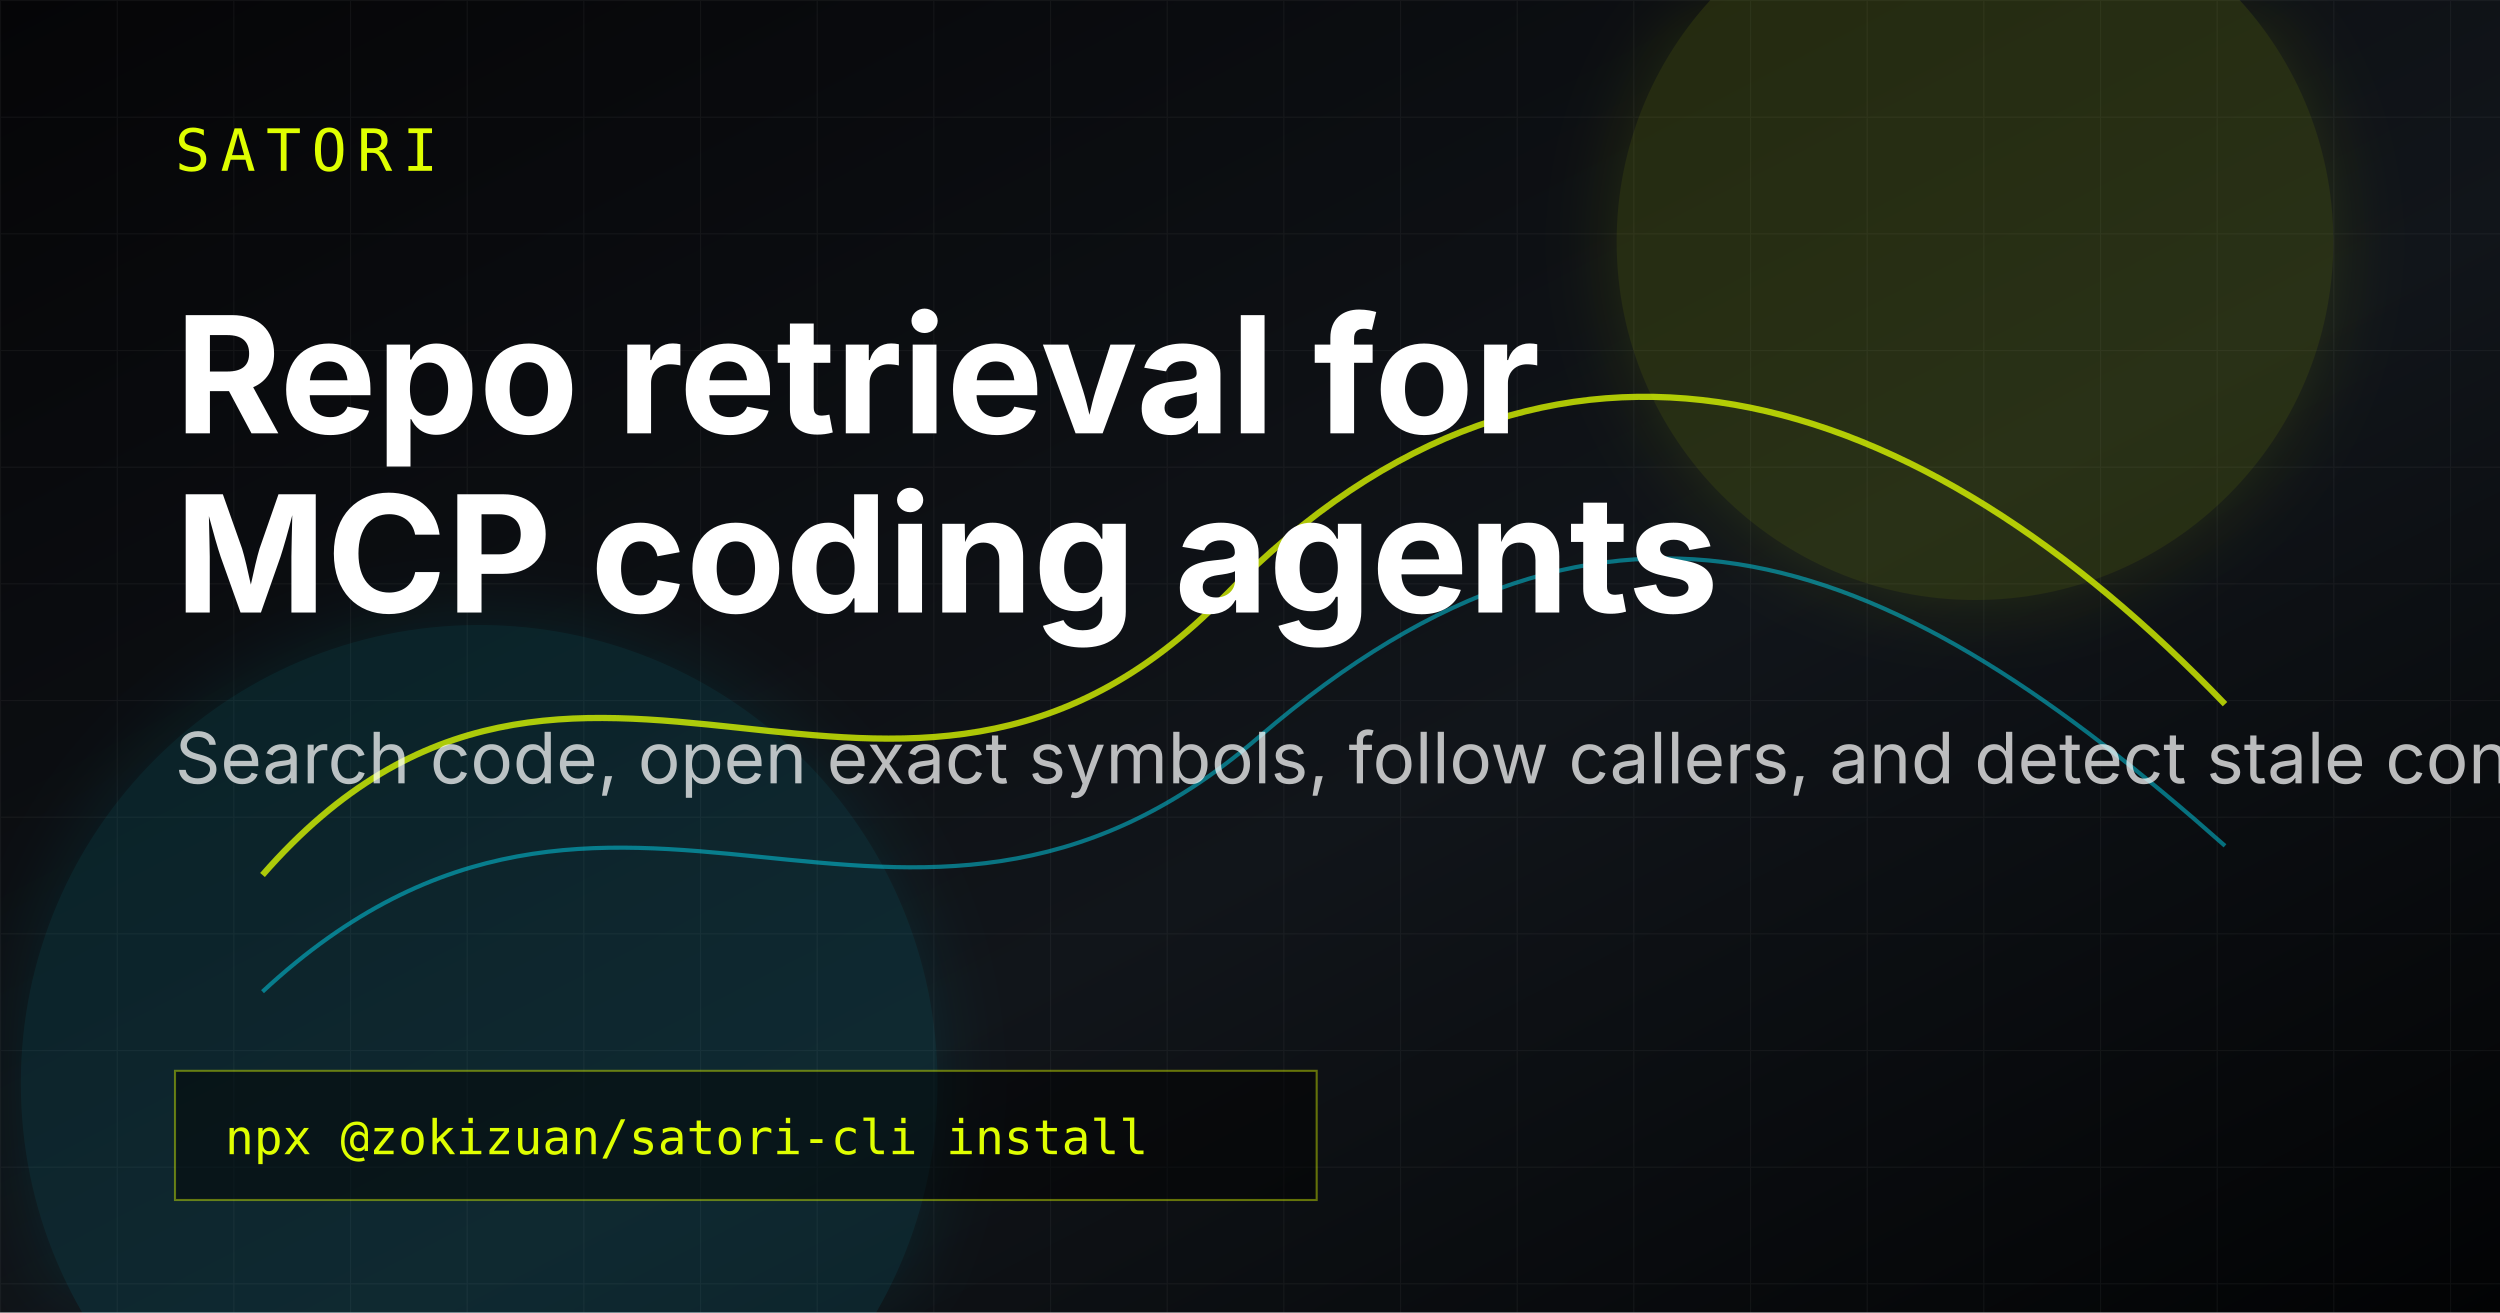
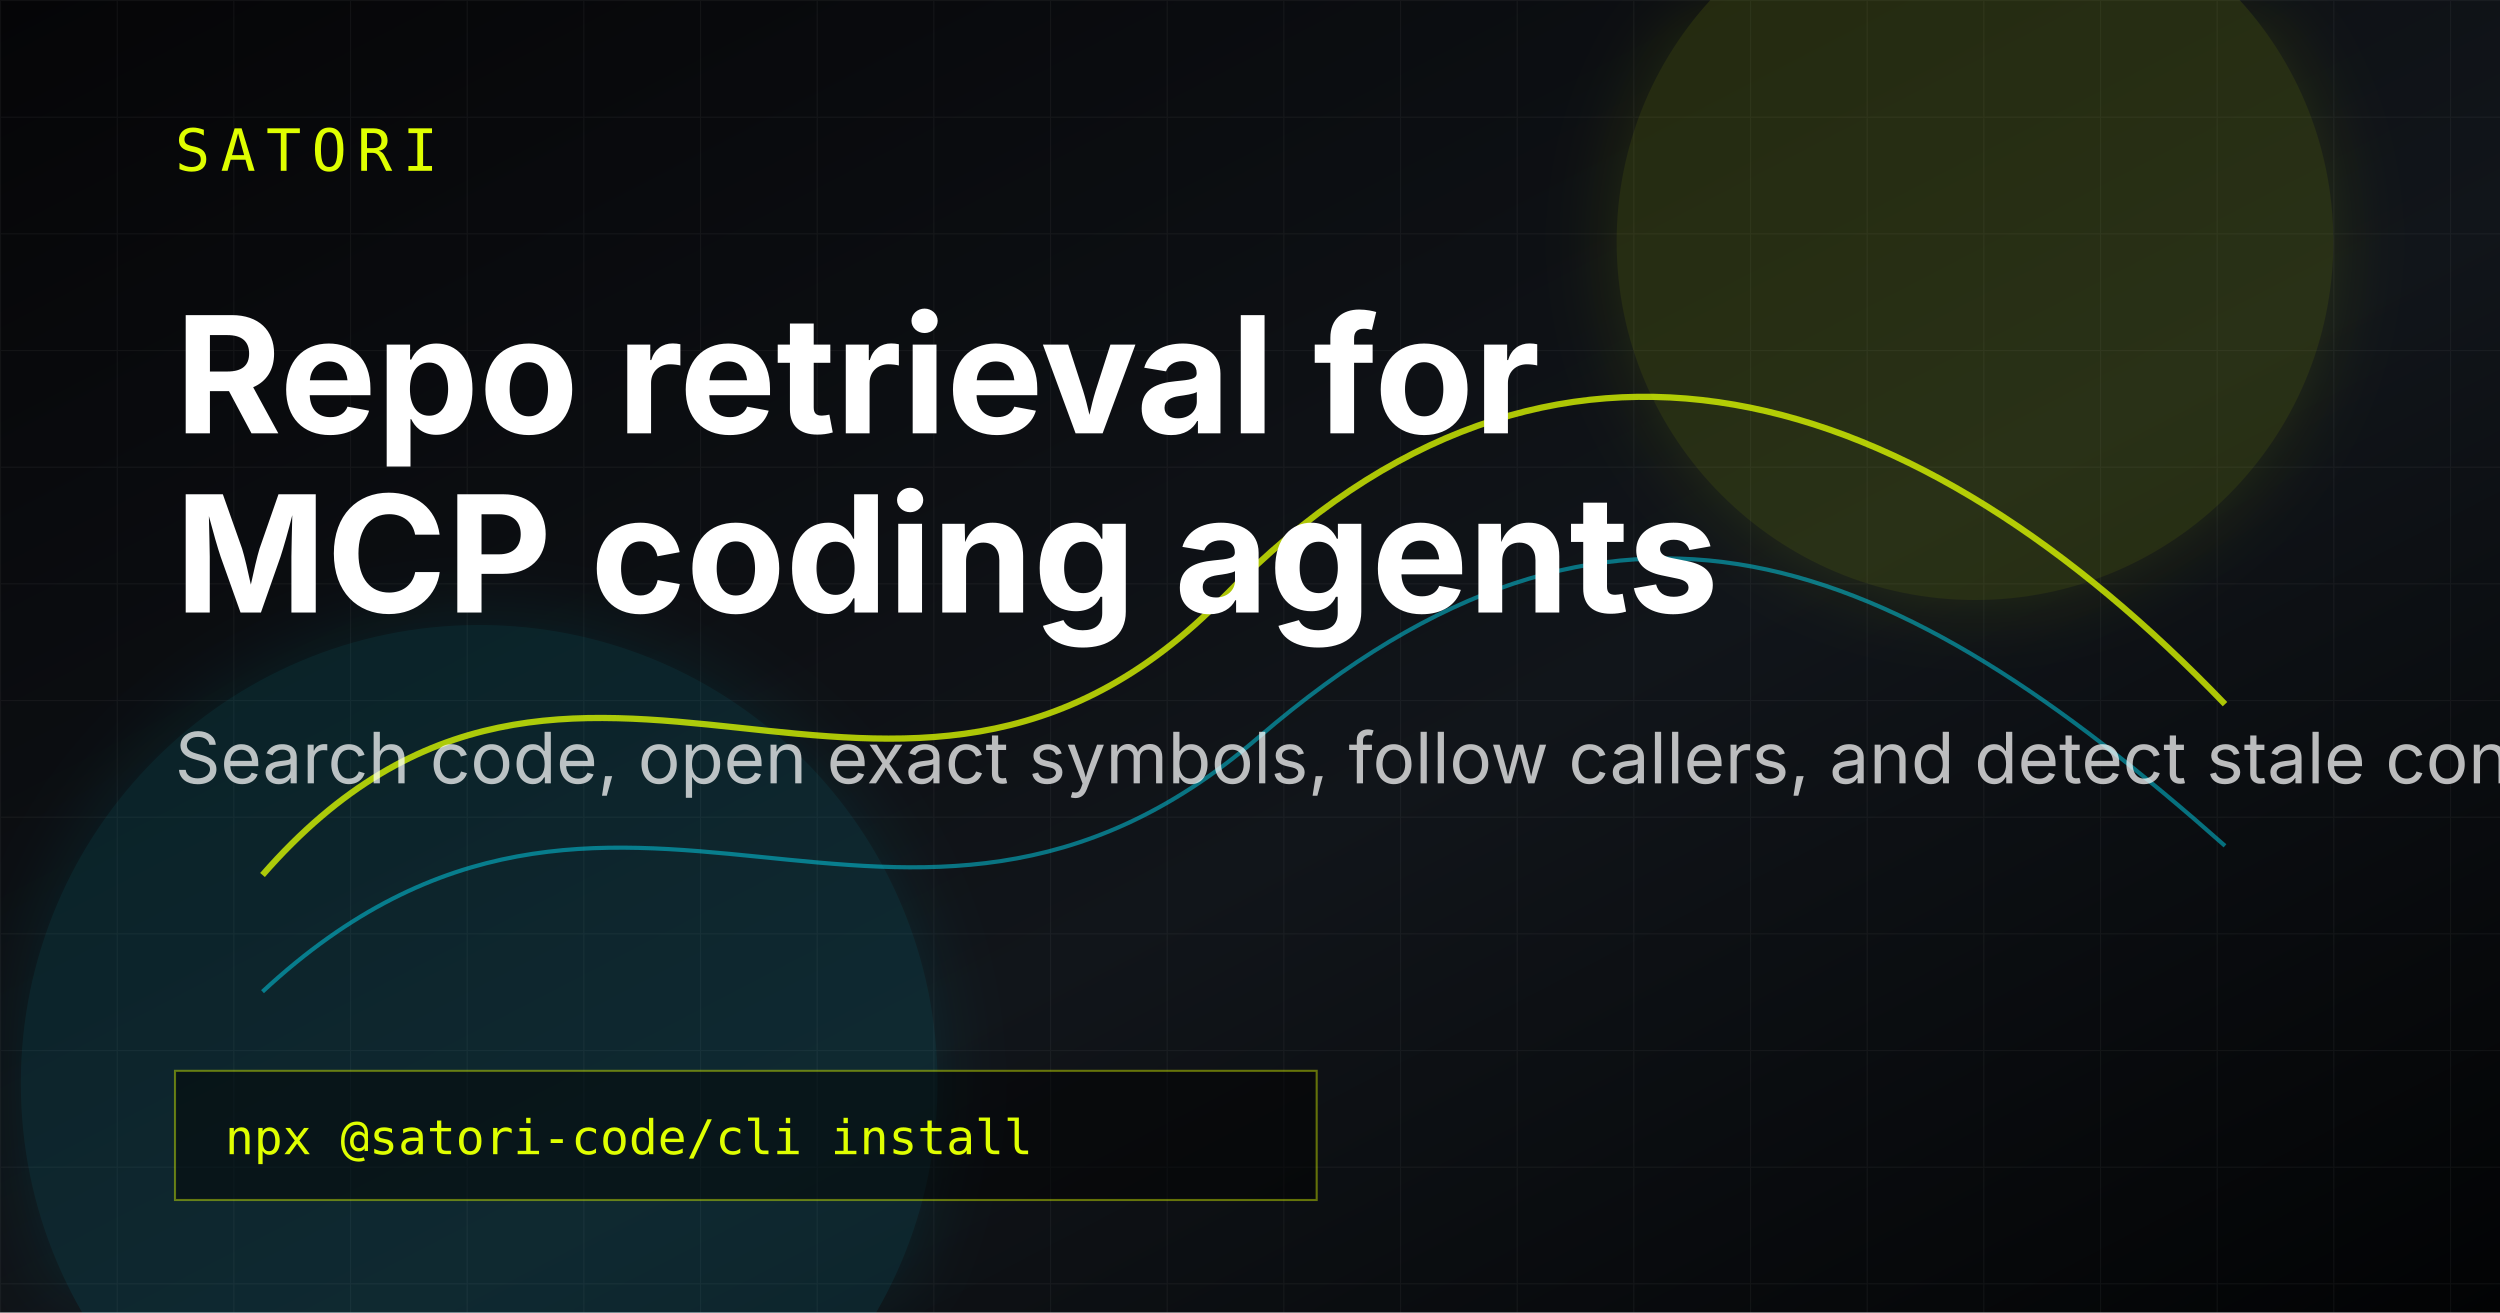
<svg xmlns="http://www.w3.org/2000/svg" width="1200" height="630" viewBox="0 0 1200 630" role="img" aria-labelledby="title desc">
  <defs>
    <linearGradient id="bg" x1="0" y1="0" x2="1" y2="1">
      <stop offset="0" stop-color="#050507" />
      <stop offset="0.58" stop-color="#11151a" />
      <stop offset="1" stop-color="#020304" />
    </linearGradient>
    <pattern id="grid" width="56" height="56" patternUnits="userSpaceOnUse">
      <path d="M 56 0 L 0 0 0 56" fill="none" stroke="rgba(255,255,255,0.08)" stroke-width="1" />
    </pattern>
    <filter id="glow" x="-40%" y="-40%" width="180%" height="180%">
      <feGaussianBlur stdDeviation="18" result="blur" />
      <feMerge>
        <feMergeNode in="blur" />
        <feMergeNode in="SourceGraphic" />
      </feMerge>
    </filter>
  </defs>
  <rect width="1200" height="630" fill="url(#bg)" />
  <rect width="1200" height="630" fill="url(#grid)" opacity="0.55" />
  <circle cx="948" cy="116" r="172" fill="#dfff00" opacity="0.12" filter="url(#glow)" />
  <circle cx="230" cy="520" r="220" fill="#00e5ff" opacity="0.1" filter="url(#glow)" />
  <path d="M 126 420 C 276 248, 430 448, 588 286 S 922 186, 1068 338" fill="none" stroke="#dfff00" stroke-width="3" opacity="0.76" />
  <path d="M 126 476 C 296 318, 432 502, 604 354 S 910 266, 1068 406" fill="none" stroke="#00e5ff" stroke-width="2" opacity="0.46" />
  <g transform="translate(84 82)">
    <text x="0" y="0" fill="#dfff00" font-family="ui-monospace, SFMono-Regular, Menlo, Consolas, monospace" font-size="28" letter-spacing="5">SATORI</text>
    <text x="0" y="126" fill="#ffffff" font-family="Inter, ui-sans-serif, system-ui, -apple-system, Segoe UI, sans-serif" font-size="78" font-weight="700">Repo retrieval for</text>
    <text x="0" y="212" fill="#ffffff" font-family="Inter, ui-sans-serif, system-ui, -apple-system, Segoe UI, sans-serif" font-size="78" font-weight="700">MCP coding agents</text>
    <text x="0" y="294" fill="rgba(255,255,255,0.72)" font-family="Inter, ui-sans-serif, system-ui, -apple-system, Segoe UI, sans-serif" font-size="34">Search code, open exact symbols, follow callers, and detect stale context before edits.</text>
  </g>
  <g transform="translate(84 514)">
    <rect width="548" height="62" fill="rgba(0,0,0,0.46)" stroke="rgba(223,255,0,0.42)" />
-     <text x="24" y="40" fill="#dfff00" font-family="ui-monospace, SFMono-Regular, Menlo, Consolas, monospace" font-size="23">npx @zokizuan/satori-cli install</text>
+     <text x="24" y="40" fill="#dfff00" font-family="ui-monospace, SFMono-Regular, Menlo, Consolas, monospace" font-size="23">npx @satori-code/cli install</text>
  </g>
</svg>
